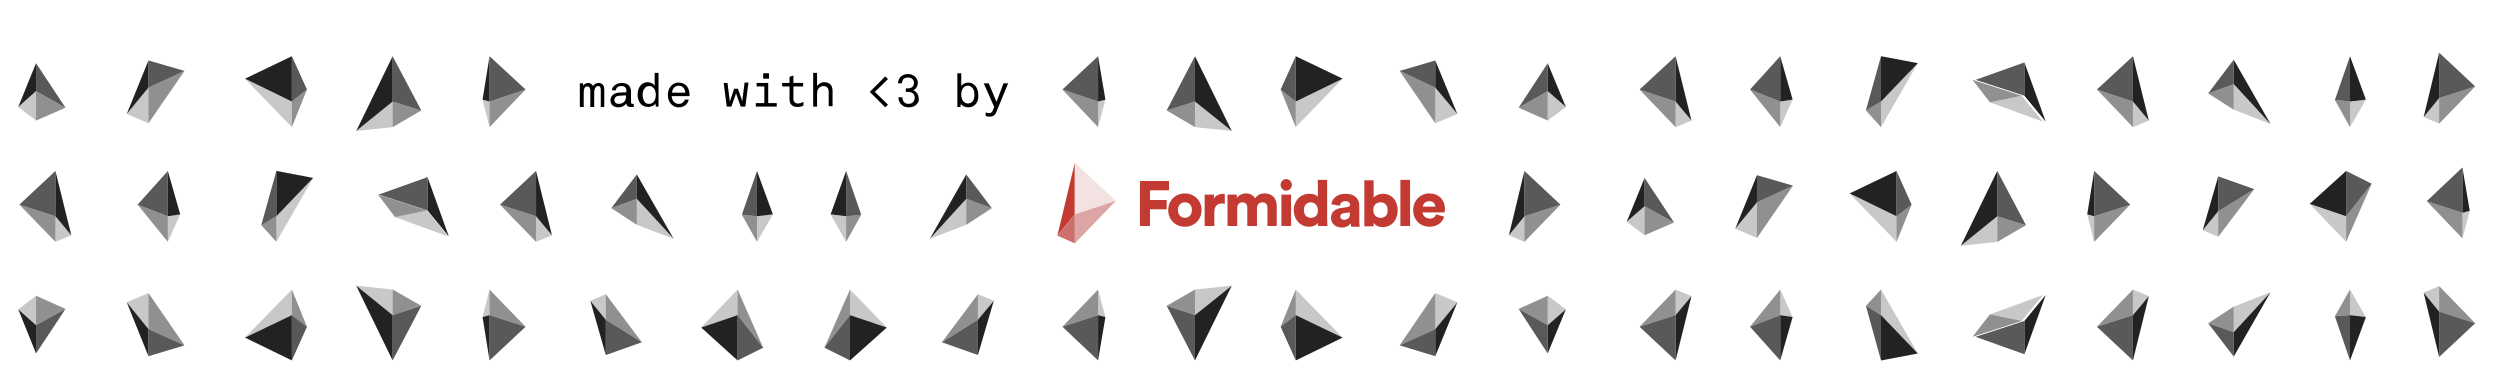
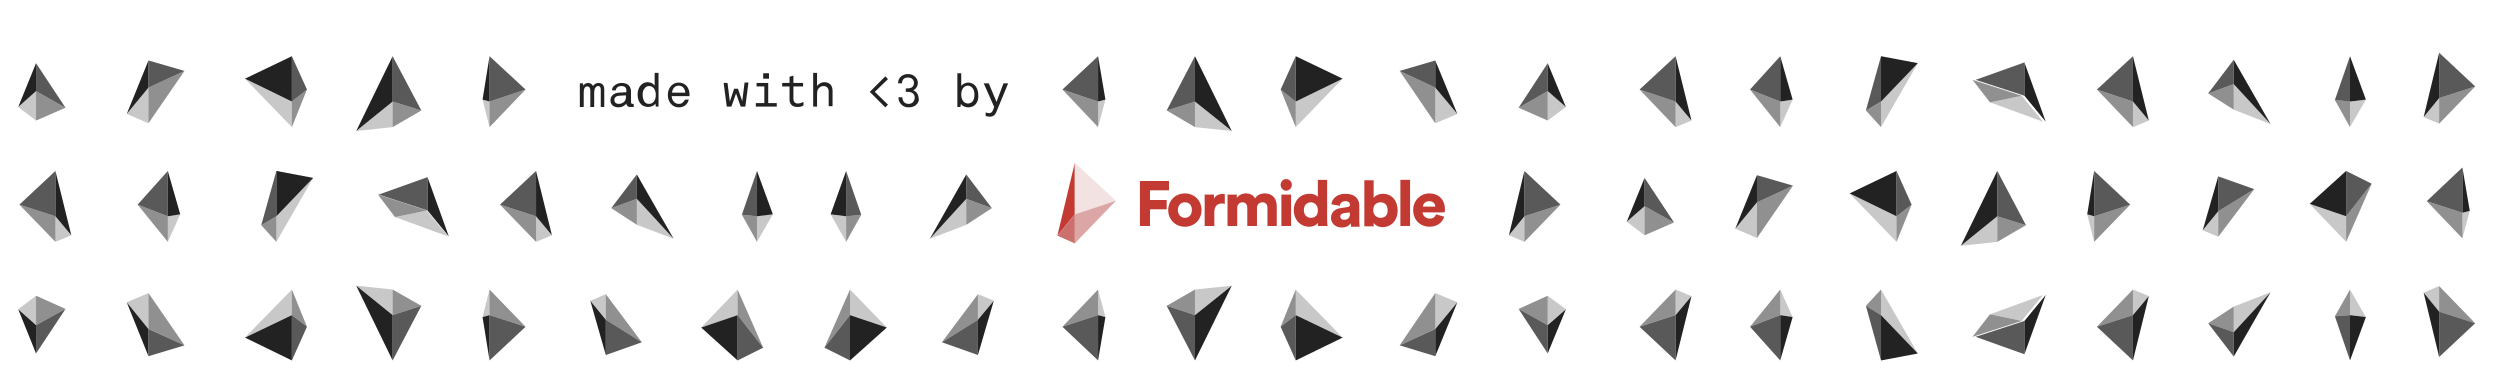
<svg xmlns="http://www.w3.org/2000/svg" version="1.1" x="0px" y="0px" viewBox="0 0 645 100" style="enable-background:new 0 0 645 100;" xml:space="preserve">
  <g id="foots">
    <polygon style="fill:#232222;" points="9.3,16.3 4.7,27.6 9.3,23.5" />
    <polygon style="opacity:0.75;fill:#232222;" points="9.3,16.3 16.9,27.8 9.3,23.5" />
    <polygon style="opacity:0.5;fill:#232222;" points="9.3,31.1 16.9,27.8 9.3,23.5" />
    <polygon style="opacity:0.25;fill:#232222;" points="4.7,27.6 9.3,23.5 9.3,31.1" />
    <polygon style="fill:#232222;" points="38.3,15.6 32.7,29.4 38.3,22.6" />
    <polygon style="opacity:0.75;fill:#232222;" points="38.3,15.6 47.6,18.3 38.3,22.6" />
    <polygon style="opacity:0.5;fill:#232222;" points="38.3,31.8 47.6,18.3 38.3,22.6" />
    <polygon style="opacity:0.25;fill:#232222;" points="32.7,29.4 38.3,22.6 38.3,31.8" />
    <polygon style="fill:#232222;" points="75.3,14.5 63.2,20.3 75.3,26.2" />
    <polygon style="opacity:0.75;fill:#232222;" points="75.3,14.5 79.2,23.1 75.3,26.2" />
    <polygon style="opacity:0.5;fill:#232222;" points="75.3,32.8 79.2,23.1 75.3,26.2" />
    <polygon style="opacity:0.25;fill:#232222;" points="63.2,20.3 75.3,26.2 75.3,32.8" />
    <polygon style="fill:#232222;" points="101.3,14.5 91.9,33.8 101.3,26.2" />
    <polygon style="opacity:0.75;fill:#232222;" points="101.3,14.5 108.7,28.5 101.3,26.2" />
    <polygon style="opacity:0.5;fill:#232222;" points="101.3,32.8 108.7,28.5 101.3,26.2" />
    <polygon style="opacity:0.25;fill:#232222;" points="91.9,33.8 101.3,26.2 101.3,32.8" />
    <polygon style="fill:#232222;" points="126.3,14.5 124.5,25.7 126.3,26.2" />
    <polygon style="opacity:0.75;fill:#232222;" points="126.3,14.5 135.6,23.1 126.3,26.2" />
    <polygon style="opacity:0.5;fill:#232222;" points="126.3,32.8 135.6,23.1 126.3,26.2" />
    <polygon style="opacity:0.25;fill:#232222;" points="124.5,25.7 126.3,26.2 126.3,32.8" />
    <polygon style="fill:#232222;" points="195.3,44.1 199.4,55.3 195.3,55.8" />
    <polygon style="opacity:0.75;fill:#232222;" points="195.3,44.1 191.4,55.4 195.3,55.8" />
    <polygon style="opacity:0.5;fill:#232222;" points="195.3,62.4 191.4,55.4 195.3,55.8" />
    <polygon style="opacity:0.25;fill:#232222;" points="199.4,55.3 195.3,55.8 195.3,62.4" />
    <polygon style="fill:#232222;" points="164.3,45 173.8,61.6 164.3,51.3" />
    <polygon style="opacity:0.75;fill:#232222;" points="164.3,45 157.7,53.7 164.3,51.3" />
    <polygon style="opacity:0.5;fill:#232222;" points="164.3,58 157.7,53.7 164.3,51.3" />
    <polygon style="opacity:0.25;fill:#232222;" points="173.8,61.6 164.3,51.3 164.3,58" />
    <polygon style="fill:#232222;" points="138.3,44.1 142.4,60.7 138.3,55.8" />
    <polygon style="opacity:0.75;fill:#232222;" points="138.3,44.1 129,52.8 138.3,55.8" />
    <polygon style="opacity:0.5;fill:#232222;" points="138.3,62.4 129,52.8 138.3,55.8" />
    <polygon style="opacity:0.25;fill:#232222;" points="142.4,60.7 138.3,55.8 138.3,62.4" />
    <polygon style="fill:#232222;" points="110.3,45.7 115.8,61 110.3,54.3" />
    <polygon style="opacity:0.75;fill:#232222;" points="110.3,45.7 97.7,50.2 110.3,54.3" />
    <polygon style="opacity:0.5;fill:#232222;" points="101.9,56 97.5,50.2 110.1,54.3" />
    <polygon style="opacity:0.25;fill:#232222;" points="115.6,61 110.1,54.3 101.9,56" />
    <polygon style="fill:#232222;" points="71.3,44.1 80.8,45.9 71.3,55.8" />
    <polygon style="opacity:0.75;fill:#232222;" points="71.3,44.1 67.4,58.1 71.3,55.8" />
    <polygon style="opacity:0.5;fill:#232222;" points="71.3,62.4 67.4,58.1 71.3,55.8" />
    <polygon style="opacity:0.25;fill:#232222;" points="80.8,45.9 71.3,55.8 71.3,62.4" />
    <polygon style="fill:#232222;" points="43.3,44.1 46.5,55.3 43.3,55.8" />
    <polygon style="opacity:0.75;fill:#232222;" points="43.3,44.1 35.5,52.8 43.3,55.8" />
    <polygon style="opacity:0.5;fill:#232222;" points="43.3,62.4 35.5,52.8 43.3,55.8" />
    <polygon style="opacity:0.25;fill:#232222;" points="46.5,55.3 43.3,55.8 43.3,62.4" />
    <polygon style="fill:#232222;" points="14.3,44.1 18.4,60.7 14.3,55.8" />
    <polygon style="opacity:0.75;fill:#232222;" points="14.3,44.1 5,52.8 14.3,55.8" />
    <polygon style="opacity:0.5;fill:#232222;" points="14.3,62.4 5,52.8 14.3,55.8" />
    <polygon style="opacity:0.25;fill:#232222;" points="18.4,60.7 14.3,55.8 14.3,62.4" />
    <polygon style="fill:#232222;" points="9.3,91.2 4.7,79.8 9.3,83.9" />
    <polygon style="opacity:0.75;fill:#232222;" points="9.3,91.2 16.9,79.7 9.3,83.9" />
    <polygon style="opacity:0.5;fill:#232222;" points="9.3,76.3 16.9,79.7 9.3,83.9" />
    <polygon style="opacity:0.25;fill:#232222;" points="4.7,79.8 9.3,83.9 9.3,76.3" />
    <polygon style="fill:#232222;" points="38.3,91.9 32.7,78 38.3,84.9" />
    <polygon style="opacity:0.75;fill:#232222;" points="38.3,91.9 47.6,89.1 38.3,84.9" />
    <polygon style="opacity:0.5;fill:#232222;" points="38.3,75.6 47.6,89.1 38.3,84.9" />
    <polygon style="opacity:0.25;fill:#232222;" points="32.7,78 38.3,84.9 38.3,75.6" />
    <polygon style="fill:#232222;" points="75.3,93 63.2,87.1 75.3,81.3" />
    <polygon style="opacity:0.75;fill:#232222;" points="75.3,93 79.2,84.3 75.3,81.3" />
    <polygon style="opacity:0.5;fill:#232222;" points="75.3,74.7 79.2,84.3 75.3,81.3" />
    <polygon style="opacity:0.25;fill:#232222;" points="63.2,87.1 75.3,81.3 75.3,74.7" />
    <polygon style="fill:#232222;" points="101.3,93 91.9,73.7 101.3,81.3" />
    <polygon style="opacity:0.75;fill:#232222;" points="101.3,93 108.7,78.9 101.3,81.3" />
    <polygon style="opacity:0.5;fill:#232222;" points="101.3,74.7 108.7,78.9 101.3,81.3" />
    <polygon style="opacity:0.25;fill:#232222;" points="91.9,73.7 101.3,81.3 101.3,74.7" />
    <polygon style="fill:#232222;" points="126.3,93 124.5,81.8 126.3,81.3" />
    <polygon style="opacity:0.75;fill:#232222;" points="126.3,93 135.6,84.3 126.3,81.3" />
    <polygon style="opacity:0.5;fill:#232222;" points="126.3,74.7 135.6,84.3 126.3,81.3" />
    <polygon style="opacity:0.25;fill:#232222;" points="124.5,81.8 126.3,81.3 126.3,74.7" />
    <polygon style="fill:#232222;" points="156.3,91.6 152.3,77.6 156.3,82.5" />
    <polygon style="opacity:0.75;fill:#232222;" points="156.3,91.6 165.6,88.3 156.3,82.5" />
    <polygon style="opacity:0.5;fill:#232222;" points="156.3,75.9 165.6,88.3 156.3,82.5" />
    <polygon style="opacity:0.25;fill:#232222;" points="152.3,77.6 156.3,82.5 156.3,75.9" />
    <polygon style="fill:#232222;" points="190.3,93 180.9,84.5 190.3,81.3" />
    <polygon style="opacity:0.75;fill:#232222;" points="190.3,93 196.9,89.7 190.3,81.3" />
    <polygon style="opacity:0.5;fill:#232222;" points="190.3,74.7 196.9,89.7 190.3,81.3" />
    <polygon style="opacity:0.25;fill:#232222;" points="180.9,84.5 190.3,81.3 190.3,74.7" />
    <polygon style="fill:#232222;" points="606.3,14.5 610.4,25.7 606.3,26.2" />
    <polygon style="opacity:0.75;fill:#232222;" points="606.3,14.5 602.4,25.8 606.3,26.2" />
    <polygon style="opacity:0.5;fill:#232222;" points="606.3,32.8 602.4,25.8 606.3,26.2" />
    <polygon style="opacity:0.25;fill:#232222;" points="610.4,25.7 606.3,26.2 606.3,32.8" />
    <polygon style="fill:#232222;" points="576.3,15.4 585.8,32 576.3,21.7" />
    <polygon style="opacity:0.75;fill:#232222;" points="576.3,15.4 569.7,24.1 576.3,21.7" />
    <polygon style="opacity:0.5;fill:#232222;" points="576.3,28.3 569.7,24.1 576.3,21.7" />
    <polygon style="opacity:0.25;fill:#232222;" points="585.8,32 576.3,21.7 576.3,28.3" />
    <polygon style="fill:#232222;" points="550.3,14.5 554.4,31.1 550.3,26.2" />
    <polygon style="opacity:0.75;fill:#232222;" points="550.3,14.5 541,23.1 550.3,26.2" />
    <polygon style="opacity:0.5;fill:#232222;" points="550.3,32.8 541,23.1 550.3,26.2" />
    <polygon style="opacity:0.25;fill:#232222;" points="554.4,31.1 550.3,26.2 550.3,32.8" />
    <polygon style="fill:#232222;" points="522.3,16.1 527.8,31.4 522.3,24.7" />
    <polygon style="opacity:0.75;fill:#232222;" points="522.3,16.1 509.7,20.6 522.3,24.7" />
    <polygon style="opacity:0.5;fill:#232222;" points="513.4,26.4 508.9,20.6 521.6,24.7" />
    <polygon style="opacity:0.25;fill:#232222;" points="527.1,31.4 521.6,24.7 513.4,26.4" />
    <polygon style="fill:#232222;" points="485.3,14.5 494.8,16.3 485.3,26.2" />
    <polygon style="opacity:0.75;fill:#232222;" points="485.3,14.5 481.4,28.5 485.3,26.2" />
    <polygon style="opacity:0.5;fill:#232222;" points="485.3,32.8 481.4,28.5 485.3,26.2" />
    <polygon style="opacity:0.25;fill:#232222;" points="494.8,16.3 485.3,26.2 485.3,32.8" />
    <polygon style="fill:#232222;" points="459.3,14.5 462.5,25.7 459.3,26.2" />
    <polygon style="opacity:0.75;fill:#232222;" points="459.3,14.5 451.5,23.1 459.3,26.2" />
    <polygon style="opacity:0.5;fill:#232222;" points="459.3,32.8 451.5,23.1 459.3,26.2" />
    <polygon style="opacity:0.25;fill:#232222;" points="462.5,25.7 459.3,26.2 459.3,32.8" />
    <polygon style="fill:#232222;" points="432.3,14.5 436.4,31.1 432.3,26.2" />
    <polygon style="opacity:0.75;fill:#232222;" points="432.3,14.5 423,23.1 432.3,26.2" />
    <polygon style="opacity:0.5;fill:#232222;" points="432.3,32.8 423,23.1 432.3,26.2" />
    <polygon style="opacity:0.25;fill:#232222;" points="436.4,31.1 432.3,26.2 432.3,32.8" />
    <polygon style="fill:#232222;" points="399.3,16.3 404,27.6 399.3,23.5" />
    <polygon style="opacity:0.75;fill:#232222;" points="399.3,16.3 391.8,27.8 399.3,23.5" />
    <polygon style="opacity:0.5;fill:#232222;" points="399.3,31.1 391.8,27.8 399.3,23.5" />
    <polygon style="opacity:0.25;fill:#232222;" points="404,27.6 399.3,23.5 399.3,31.1" />
    <polygon style="fill:#232222;" points="370.3,15.6 376,29.4 370.3,22.6" />
    <polygon style="opacity:0.75;fill:#232222;" points="370.3,15.6 361.1,18.3 370.3,22.6" />
    <polygon style="opacity:0.5;fill:#232222;" points="370.3,31.8 361.1,18.3 370.3,22.6" />
    <polygon style="opacity:0.25;fill:#232222;" points="376,29.4 370.3,22.6 370.3,31.8" />
    <polygon style="fill:#232222;" points="334.3,14.5 346.4,20.3 334.3,26.2" />
    <polygon style="opacity:0.75;fill:#232222;" points="334.3,14.5 330.4,23.1 334.3,26.2" />
    <polygon style="opacity:0.5;fill:#232222;" points="334.3,32.8 330.4,23.1 334.3,26.2" />
    <polygon style="opacity:0.25;fill:#232222;" points="346.4,20.3 334.3,26.2 334.3,32.8" />
    <polygon style="fill:#232222;" points="308.3,14.5 317.8,33.8 308.3,26.2" />
    <polygon style="opacity:0.75;fill:#232222;" points="308.3,14.5 301,28.5 308.3,26.2" />
    <polygon style="opacity:0.5;fill:#232222;" points="308.3,32.8 301,28.5 308.3,26.2" />
    <polygon style="opacity:0.25;fill:#232222;" points="317.8,33.8 308.3,26.2 308.3,32.8" />
    <polygon style="fill:#232222;" points="283.3,14.5 285.2,25.7 283.3,26.2" />
    <polygon style="opacity:0.75;fill:#232222;" points="283.3,14.5 274.1,23.1 283.3,26.2" />
    <polygon style="opacity:0.5;fill:#232222;" points="283.3,32.8 274.1,23.1 283.3,26.2" />
    <polygon style="opacity:0.25;fill:#232222;" points="285.2,25.7 283.3,26.2 283.3,32.8" />
    <polygon style="fill:#232222;" points="218.3,44.1 214.3,55.3 218.3,55.8" />
    <polygon style="opacity:0.75;fill:#232222;" points="218.3,44.1 222.2,55.4 218.3,55.8" />
    <polygon style="opacity:0.5;fill:#232222;" points="218.3,62.4 222.2,55.4 218.3,55.8" />
    <polygon style="opacity:0.25;fill:#232222;" points="214.3,55.3 218.3,55.8 218.3,62.4" />
    <polygon style="fill:#232222;" points="249.3,45 239.9,61.6 249.3,51.3" />
    <polygon style="opacity:0.75;fill:#232222;" points="249.3,45 255.9,53.7 249.3,51.3" />
    <polygon style="opacity:0.5;fill:#232222;" points="249.3,58 255.9,53.7 249.3,51.3" />
    <polygon style="opacity:0.25;fill:#232222;" points="239.9,61.6 249.3,51.3 249.3,58" />
    <polygon style="fill:#232222;" points="393.3,44.1 389.3,60.7 393.3,55.8" />
    <polygon style="opacity:0.75;fill:#232222;" points="393.3,44.1 402.6,52.8 393.3,55.8" />
    <polygon style="opacity:0.5;fill:#232222;" points="393.3,62.4 402.6,52.8 393.3,55.8" />
    <polygon style="opacity:0.25;fill:#232222;" points="389.3,60.7 393.3,55.8 393.3,62.4" />
    <polygon style="fill:#232222;" points="424.3,45.9 419.7,57.2 424.3,53.2" />
    <polygon style="opacity:0.75;fill:#232222;" points="424.3,45.9 431.9,57.4 424.3,53.2" />
    <polygon style="opacity:0.5;fill:#232222;" points="424.3,60.7 431.9,57.4 424.3,53.2" />
    <polygon style="opacity:0.25;fill:#232222;" points="419.7,57.2 424.3,53.2 424.3,60.7" />
    <polygon style="fill:#232222;" points="453.3,45.2 447.7,59 453.3,52.2" />
    <polygon style="opacity:0.75;fill:#232222;" points="453.3,45.2 462.6,47.9 453.3,52.2" />
    <polygon style="opacity:0.5;fill:#232222;" points="453.3,61.4 462.6,47.9 453.3,52.2" />
    <polygon style="opacity:0.25;fill:#232222;" points="447.7,59 453.3,52.2 453.3,61.4" />
    <polygon style="fill:#232222;" points="489.3,44.1 477.2,49.9 489.3,55.8" />
    <polygon style="opacity:0.75;fill:#232222;" points="489.3,44.1 493.2,52.8 489.3,55.8" />
    <polygon style="opacity:0.5;fill:#232222;" points="489.3,62.4 493.2,52.8 489.3,55.8" />
    <polygon style="opacity:0.25;fill:#232222;" points="477.2,49.9 489.3,55.8 489.3,62.4" />
    <polygon style="fill:#232222;" points="515.3,44.1 505.9,63.4 515.3,55.8" />
    <polygon style="opacity:0.75;fill:#232222;" points="515.3,44.1 522.7,58.1 515.3,55.8" />
    <polygon style="opacity:0.5;fill:#232222;" points="515.3,62.4 522.7,58.1 515.3,55.8" />
    <polygon style="opacity:0.25;fill:#232222;" points="505.9,63.4 515.3,55.8 515.3,62.4" />
    <polygon style="fill:#232222;" points="540.3,44.1 538.5,55.3 540.3,55.8" />
    <polygon style="opacity:0.75;fill:#232222;" points="540.3,44.1 549.6,52.8 540.3,55.8" />
    <polygon style="opacity:0.5;fill:#232222;" points="540.3,62.4 549.6,52.8 540.3,55.8" />
    <polygon style="opacity:0.25;fill:#232222;" points="538.5,55.3 540.3,55.8 540.3,62.4" />
    <polygon style="fill:#232222;" points="572.3,45.5 568.3,59.4 572.3,54.5" />
    <polygon style="opacity:0.75;fill:#232222;" points="572.3,45.5 581.6,48.8 572.3,54.5" />
    <polygon style="opacity:0.5;fill:#232222;" points="572.3,61.1 581.6,48.8 572.3,54.5" />
    <polygon style="opacity:0.25;fill:#232222;" points="568.3,59.4 572.3,54.5 572.3,61.1" />
    <polygon style="fill:#232222;" points="605.3,44.1 595.9,52.6 605.3,55.8" />
    <polygon style="opacity:0.75;fill:#232222;" points="605.3,44.1 611.9,47.4 605.3,55.8" />
    <polygon style="opacity:0.5;fill:#232222;" points="605.3,62.4 611.9,47.4 605.3,55.8" />
    <polygon style="opacity:0.25;fill:#232222;" points="595.9,52.6 605.3,55.8 605.3,62.4" />
    <polygon style="fill:#232222;" points="606.3,93 610.4,81.8 606.3,81.3" />
    <polygon style="opacity:0.75;fill:#232222;" points="606.3,93 602.4,81.6 606.3,81.3" />
    <polygon style="opacity:0.5;fill:#232222;" points="606.3,74.7 602.4,81.6 606.3,81.3" />
    <polygon style="opacity:0.25;fill:#232222;" points="610.4,81.8 606.3,81.3 606.3,74.7" />
    <polygon style="fill:#232222;" points="576.3,92 585.8,75.4 576.3,85.7" />
    <polygon style="opacity:0.75;fill:#232222;" points="576.3,92 569.7,83.4 576.3,85.7" />
    <polygon style="opacity:0.5;fill:#232222;" points="576.3,79.1 569.7,83.4 576.3,85.7" />
    <polygon style="opacity:0.25;fill:#232222;" points="585.8,75.4 576.3,85.7 576.3,79.1" />
    <polygon style="fill:#232222;" points="550.3,93 554.4,76.4 550.3,81.3" />
    <polygon style="opacity:0.75;fill:#232222;" points="550.3,93 541,84.3 550.3,81.3" />
    <polygon style="opacity:0.5;fill:#232222;" points="550.3,74.7 541,84.3 550.3,81.3" />
    <polygon style="opacity:0.25;fill:#232222;" points="554.4,76.4 550.3,81.3 550.3,74.7" />
    <polygon style="fill:#232222;" points="522.3,91.4 527.8,76.1 522.3,82.8" />
    <polygon style="opacity:0.75;fill:#232222;" points="522.3,91.4 509.7,86.9 522.3,82.8" />
    <polygon style="opacity:0.5;fill:#232222;" points="513.4,81.1 508.9,86.9 521.6,82.8" />
    <polygon style="opacity:0.25;fill:#232222;" points="527.1,76.1 521.6,82.8 513.4,81.1" />
    <polygon style="fill:#232222;" points="485.3,93 494.8,91.2 485.3,81.3" />
    <polygon style="opacity:0.75;fill:#232222;" points="485.3,93 481.4,78.9 485.3,81.3" />
    <polygon style="opacity:0.5;fill:#232222;" points="485.3,74.7 481.4,78.9 485.3,81.3" />
    <polygon style="opacity:0.25;fill:#232222;" points="494.8,91.2 485.3,81.3 485.3,74.7" />
    <polygon style="fill:#232222;" points="459.3,93 462.5,81.8 459.3,81.3" />
    <polygon style="opacity:0.75;fill:#232222;" points="459.3,93 451.5,84.3 459.3,81.3" />
    <polygon style="opacity:0.5;fill:#232222;" points="459.3,74.7 451.5,84.3 459.3,81.3" />
    <polygon style="opacity:0.25;fill:#232222;" points="462.5,81.8 459.3,81.3 459.3,74.7" />
    <polygon style="fill:#232222;" points="432.3,93 436.4,76.4 432.3,81.3" />
    <polygon style="opacity:0.75;fill:#232222;" points="432.3,93 423,84.3 432.3,81.3" />
    <polygon style="opacity:0.5;fill:#232222;" points="432.3,74.7 423,84.3 432.3,81.3" />
    <polygon style="opacity:0.25;fill:#232222;" points="436.4,76.4 432.3,81.3 432.3,74.7" />
    <polygon style="fill:#232222;" points="399.3,91.2 404,79.8 399.3,83.9" />
    <polygon style="opacity:0.75;fill:#232222;" points="399.3,91.2 391.8,79.7 399.3,83.9" />
    <polygon style="opacity:0.5;fill:#232222;" points="399.3,76.3 391.8,79.7 399.3,83.9" />
    <polygon style="opacity:0.25;fill:#232222;" points="404,79.8 399.3,83.9 399.3,76.3" />
    <polygon style="fill:#232222;" points="370.3,91.9 376,78 370.3,84.9" />
    <polygon style="opacity:0.75;fill:#232222;" points="370.3,91.9 361.1,89.1 370.3,84.9" />
    <polygon style="opacity:0.5;fill:#232222;" points="370.3,75.6 361.1,89.1 370.3,84.9" />
    <polygon style="opacity:0.25;fill:#232222;" points="376,78 370.3,84.9 370.3,75.6" />
    <polygon style="fill:#232222;" points="334.3,93 346.4,87.1 334.3,81.3" />
    <polygon style="opacity:0.75;fill:#232222;" points="334.3,93 330.4,84.3 334.3,81.3" />
    <polygon style="opacity:0.5;fill:#232222;" points="334.3,74.7 330.4,84.3 334.3,81.3" />
    <polygon style="opacity:0.25;fill:#232222;" points="346.4,87.1 334.3,81.3 334.3,74.7" />
    <polygon style="fill:#232222;" points="308.3,93 317.8,73.7 308.3,81.3" />
    <polygon style="opacity:0.75;fill:#232222;" points="308.3,93 301,78.9 308.3,81.3" />
    <polygon style="opacity:0.5;fill:#232222;" points="308.3,74.7 301,78.9 308.3,81.3" />
    <polygon style="opacity:0.25;fill:#232222;" points="317.8,73.7 308.3,81.3 308.3,74.7" />
    <polygon style="fill:#232222;" points="283.3,93 285.2,81.8 283.3,81.3" />
    <polygon style="opacity:0.75;fill:#232222;" points="283.3,93 274.1,84.3 283.3,81.3" />
    <polygon style="opacity:0.5;fill:#232222;" points="283.3,74.7 274.1,84.3 283.3,81.3" />
    <polygon style="opacity:0.25;fill:#232222;" points="285.2,81.8 283.3,81.3 283.3,74.7" />
    <polygon style="fill:#232222;" points="252.3,91.6 256.4,77.6 252.3,82.5" />
    <polygon style="opacity:0.75;fill:#232222;" points="252.3,91.6 243,88.3 252.3,82.5" />
    <polygon style="opacity:0.5;fill:#232222;" points="252.3,75.9 243,88.3 252.3,82.5" />
    <polygon style="opacity:0.25;fill:#232222;" points="256.4,77.6 252.3,82.5 252.3,75.9" />
    <polygon style="fill:#232222;" points="219.3,93 228.8,84.5 219.3,81.3" />
    <polygon style="opacity:0.75;fill:#232222;" points="219.3,93 212.7,89.7 219.3,81.3" />
    <polygon style="opacity:0.5;fill:#232222;" points="219.3,74.7 212.7,89.7 219.3,81.3" />
    <polygon style="opacity:0.25;fill:#232222;" points="228.8,84.5 219.3,81.3 219.3,74.7" />
    <polygon style="fill:#232222;" points="629.3,92.1 625.3,75.5 629.3,80.4" />
    <polygon style="opacity:0.75;fill:#232222;" points="629.3,92.1 638.6,83.4 629.3,80.4" />
    <polygon style="opacity:0.5;fill:#232222;" points="629.3,73.8 638.6,83.4 629.3,80.4" />
    <polygon style="opacity:0.25;fill:#232222;" points="625.3,75.5 629.3,80.4 629.3,73.8" />
    <polygon style="fill:#232222;" points="635.3,43.2 637.2,54.4 635.3,54.9" />
    <polygon style="opacity:0.75;fill:#232222;" points="635.3,43.2 626.1,51.9 635.3,54.9" />
    <polygon style="opacity:0.5;fill:#232222;" points="635.3,61.5 626.1,51.9 635.3,54.9" />
    <polygon style="opacity:0.25;fill:#232222;" points="637.2,54.4 635.3,54.9 635.3,61.5" />
    <polygon style="fill:#232222;" points="629.3,13.6 625.3,30.2 629.3,25.3" />
    <polygon style="opacity:0.75;fill:#232222;" points="629.3,13.6 638.6,22.3 629.3,25.3" />
    <polygon style="opacity:0.5;fill:#232222;" points="629.3,31.9 638.6,22.3 629.3,25.3" />
    <polygon style="opacity:0.25;fill:#232222;" points="625.3,30.2 629.3,25.3 629.3,31.9" />
    <g>
      <g>
        <polygon style="fill:#C33A32;" points="296.7,49.1 301.6,49.1 301.6,46.7 294.1,46.7 294.1,58.3 296.7,58.3 296.7,54 301,54 301,51.6         296.7,51.6" />
        <path style="fill:#C33A32;" d="M305.7,49.9c-2.4,0-4.3,1.8-4.3,4.3c0,2.5,1.9,4.3,4.3,4.3c2.4,0,4.3-1.8,4.3-4.3         C310,51.7,308.1,49.9,305.7,49.9z M305.7,56.2c-0.9,0-1.8-0.7-1.8-2c0-1.4,0.9-2,1.8-2c1,0,1.8,0.6,1.8,2         C307.5,55.6,306.6,56.2,305.7,56.2z" />
        <path style="fill:#C33A32;" d="M313.2,51.3v-1.1h-2.4v8.1h2.5v-3.6c0-1.6,0.9-2.2,1.9-2.2c0.2,0,0.5,0,0.8,0.1v-2.5c-0.2,0-0.4-0.1-0.7-0.1         C314.7,50.1,313.6,50.3,313.2,51.3z" />
        <path style="fill:#C33A32;" d="M326.3,49.9c-1.1,0-1.9,0.4-2.5,1.3c-0.4-0.8-1.2-1.3-2.4-1.3c-0.9,0-1.9,0.5-2.3,1.2v-0.9h-2.4v8.1h2.5         v-4.7c0-0.7,0.5-1.4,1.3-1.4c0.9,0,1.3,0.6,1.3,1.4v4.7h2.5v-4.7c0-0.7,0.5-1.4,1.4-1.4c0.9,0,1.3,0.6,1.3,1.4v4.7h2.4V53         C329.3,50.8,327.9,49.9,326.3,49.9z" />
        <rect x="330.6" y="50.2" style="fill:#C33A32;" width="2.5" height="8.1" />
        <path style="fill:#C33A32;" d="M331.8,46.2c-0.8,0-1.4,0.7-1.4,1.5c0,0.8,0.7,1.5,1.4,1.5c0.8,0,1.5-0.7,1.5-1.5         C333.3,46.9,332.7,46.2,331.8,46.2z" />
        <path style="fill:#C33A32;" d="M342.5,46.4H340v4.4c-0.2-0.3-0.8-0.8-2.2-0.8c-2.3,0-4,1.8-4,4.2c0,2.5,1.7,4.3,4,4.3c1,0,1.8-0.4,2.2-1         c0,0.3,0,0.7,0.1,0.8h2.4c0-0.2-0.1-0.7-0.1-1.5V46.4z M338.2,56.2c-1,0-1.8-0.7-1.8-2c0-1.4,0.9-2,1.8-2s1.8,0.7,1.8,2         C340.1,55.6,339.2,56.2,338.2,56.2z" />
        <path style="fill:#C33A32;" d="M350.7,53.1c0-1.7-1-3.1-3.6-3.1c-2.4,0-3.5,1.5-3.6,2.7l2.2,0.4c0-0.6,0.5-1.2,1.4-1.2         c0.8,0,1.2,0.4,1.2,0.9c0,0.3-0.1,0.5-0.6,0.6l-1.9,0.3c-1.3,0.2-2.4,1-2.4,2.5c0,1.3,1,2.5,2.8,2.5c1.1,0,1.9-0.5,2.3-1.1         c0,0.6,0.1,0.9,0.1,0.9h2.2c0-0.1-0.1-0.6-0.1-1.3V53.1z M348.3,55.1c0,1.3-0.8,1.6-1.5,1.6c-0.7,0-1-0.4-1-0.8         c0-0.6,0.4-0.8,0.9-0.9l1.5-0.2V55.1z" />
        <path style="fill:#C33A32;" d="M356.8,50c-1.1,0-2,0.5-2.4,1v-4.5H352v11.9h2.4v-0.9c0.4,0.6,1.2,1.1,2.3,1.1c2.3,0,3.9-1.8,3.9-4.3         C360.6,51.8,359.1,50,356.8,50z M356.2,56.2c-1,0-1.9-0.7-1.9-2c0-1.4,0.9-2,1.9-2c1,0,1.8,0.6,1.8,2         C358.1,55.6,357.2,56.2,356.2,56.2z" />
        <rect x="361.3" y="46.4" style="fill:#C33A32;" width="2.5" height="11.9" />
        <path style="fill:#C33A32;" d="M372.8,54.1c0-2.6-1.6-4.2-4.1-4.2c-2.1,0-4.1,1.7-4.1,4.3c0,2.7,2,4.3,4.2,4.3c2.1,0,3.4-1.2,3.8-2.6         l-2.1-0.6c-0.2,0.6-0.7,1.1-1.6,1.1c-1,0-1.8-0.7-1.9-1.6h5.7C372.7,54.8,372.8,54.4,372.8,54.1z M367.1,53.3         c0-0.6,0.6-1.4,1.6-1.4c1.2,0,1.6,0.8,1.6,1.4H367.1z" />
      </g>
      <polygon style="fill:#C33A32;" points="277.3,42 272.8,60.8 277.3,55.3" />
      <polygon style="fill:#F2E2E1;" points="277.3,42 287.9,51.8 277.3,55.3" />
      <polygon style="fill:#DBA6A5;" points="277.3,62.8 287.9,51.8 277.3,55.3" />
      <polygon style="fill:#CC706D;" points="272.8,60.8 277.3,55.3 277.3,62.8" />
    </g>
    <g>
      <g>
        <rect x="144.8" y="18.8" style="fill:none;" width="120.1" height="15.7" />
-         <path d="M155,27.5v-4.3c0-0.5-0.1-1-0.7-1c-0.3,0-0.4,0.1-0.6,0.3c-0.3,0.3-0.4,0.9-0.4,1.5v3.6h-1v-4.2c0-0.6-0.2-1.1-0.8-1.1         c-0.7,0-0.9,0.7-0.9,1.6v3.7h-1v-6.1h0.8l0.1,0.6c0.2-0.4,0.7-0.7,1.3-0.7c0.6,0,1.1,0.5,1.2,0.8c0.3-0.5,0.8-0.8,1.4-0.8         c1.1,0,1.5,0.8,1.5,1.6v4.6H155z" />
-         <path d="M162.5,27.6c-0.5,0-0.9-0.4-0.9-0.9h0c-0.4,0.6-1.2,1-2,1c-1.5,0-2.1-0.9-2.1-1.8c0-0.9,0.6-1.9,2.2-2l1.9-0.1v-0.4         c0-0.3,0-0.6-0.3-0.9c-0.2-0.2-0.5-0.3-1-0.3c-0.6,0-0.9,0.2-1.1,0.4c-0.2,0.2-0.3,0.4-0.3,0.7h-1c0-0.5,0.2-0.9,0.6-1.2         c0.4-0.4,1.1-0.7,1.9-0.7c1.2,0,1.9,0.5,2.2,1.2c0.1,0.3,0.2,0.6,0.2,0.9v2.9c0,0.3,0.2,0.4,0.4,0.4c0.1,0,0.3,0,0.3,0v0.8         C162.9,27.6,162.7,27.6,162.5,27.6z M161.5,24.6l-1.7,0.1c-0.6,0-1.3,0.3-1.3,1.1c0,0.5,0.3,1,1.2,1c0.5,0,0.9-0.2,1.3-0.5         c0.4-0.4,0.5-0.9,0.5-1.4V24.6z" />
-         <path d="M169.2,27.5l-0.1-0.8c-0.3,0.6-1.2,0.9-1.9,0.9c-0.7,0-1.4-0.3-1.8-0.7c-0.6-0.6-0.9-1.5-0.9-2.5c0-1,0.3-1.9,0.9-2.5         c0.4-0.4,1-0.7,1.7-0.7c0.8,0,1.5,0.4,1.8,0.9v-3.3h1v8.7H169.2z M168.5,22.6c-0.2-0.2-0.6-0.4-1-0.4c-0.5,0-0.9,0.2-1.1,0.5         c-0.5,0.5-0.6,1.1-0.6,1.8c0,0.7,0.2,1.4,0.6,1.9c0.3,0.3,0.6,0.4,1.1,0.4c0.4,0,0.8-0.2,1-0.4c0.5-0.4,0.7-1.2,0.7-1.9         S169,23,168.5,22.6z" />
-         <path d="M173.3,24.8c0,0.5,0.2,1.1,0.6,1.5c0.3,0.3,0.7,0.5,1.2,0.5c0.5,0,0.8-0.1,1.1-0.4c0.2-0.2,0.4-0.4,0.5-0.7h1         c-0.3,1.3-1.3,2-2.6,2c-0.8,0-1.4-0.3-1.9-0.8c-0.6-0.6-0.9-1.5-0.9-2.4c0-0.9,0.3-1.8,0.9-2.4c0.5-0.5,1.1-0.8,1.9-0.8         c0.8,0,1.4,0.3,1.9,0.7c0.6,0.6,0.9,1.5,0.9,2.4v0.4H173.3z M176.3,22.6c-0.3-0.3-0.7-0.5-1.2-0.5c-1.2,0-1.7,1.1-1.7,1.8h3.4         C176.8,23.4,176.6,23,176.3,22.6z" />
-         <path d="M192.3,27.5h-1.2l-1.2-3.4l-1.2,3.4h-1.2l-0.8-6.1h1l0.6,4.8l1.1-3.3h1l1.1,3.2l0.6-4.8h1L192.3,27.5z" />
-         <path d="M195,27.5v-0.9h2.2v-4.3h-2v-0.9h3v5.2h2.2v0.9H195z M196.9,20.3v-1.4h1.5v1.4H196.9z" />
-         <path d="M205.7,27.6c-1.4,0-2-0.9-2-1.9v-3.4h-1.9v-0.9h1.9v-1.6l1-0.3v1.9h2.5v0.9h-2.5v3.3c0,0.6,0.4,1.1,1.1,1.1         c0.6,0,1-0.2,1.5-0.4v0.9C206.9,27.5,206.4,27.6,205.7,27.6z" />
-         <path d="M213.8,27.5v-3.8c0-0.9-0.4-1.5-1.4-1.5c-0.6,0-1.1,0.4-1.4,0.9c-0.2,0.4-0.2,1.1-0.2,1.6v2.8h-1v-8.7h1v3.4         c0.4-0.6,1.2-1,1.8-1c1.4,0,2.2,0.8,2.2,2.2v4H213.8z" />
-         <path d="M225.7,23.7l3.4,3.3l-0.7,0.7l-4-4l4-4l0.7,0.7L225.7,23.7z" />
-         <path d="M236.5,26.9c-0.4,0.5-1.1,0.8-2.1,0.8c-0.8,0-1.5-0.3-1.9-0.8c-0.4-0.4-0.7-1-0.7-1.8h1c0,0.5,0.2,0.9,0.4,1.2         c0.3,0.3,0.6,0.5,1.2,0.5c0.5,0,1-0.2,1.2-0.5c0.2-0.3,0.4-0.6,0.4-1.1c0-1-0.7-1.5-1.8-1.5h-0.5v-0.9h0.5c1,0,1.6-0.5,1.6-1.4         c0-0.4-0.1-0.7-0.4-1c-0.2-0.2-0.6-0.4-1.1-0.4c-0.5,0-0.8,0.1-1.1,0.3c-0.3,0.3-0.5,0.7-0.5,1.2h-1c0-0.8,0.3-1.4,0.8-1.8         c0.5-0.4,1.1-0.6,1.8-0.6c0.7,0,1.4,0.3,1.8,0.7c0.4,0.4,0.7,0.9,0.7,1.6c0,0.8-0.5,1.6-1.2,1.9c0.9,0.3,1.4,1.2,1.4,2         C237.2,25.9,236.9,26.5,236.5,26.9z" />
-         <path d="M251.6,27c-0.4,0.4-1,0.7-1.8,0.7c-0.7,0-1.5-0.3-1.9-0.9l-0.1,0.8H247v-8.7h1v3.3c0.3-0.5,1.1-0.9,1.8-0.9         c0.7,0,1.3,0.3,1.7,0.7c0.6,0.6,0.9,1.5,0.9,2.5C252.5,25.5,252.2,26.4,251.6,27z M250.8,22.6c-0.3-0.3-0.6-0.5-1.1-0.5         c-0.4,0-0.8,0.2-1,0.4c-0.5,0.4-0.7,1.2-0.7,1.9s0.2,1.5,0.7,1.9c0.2,0.2,0.6,0.4,1,0.4c0.5,0,0.9-0.2,1.1-0.4         c0.5-0.5,0.6-1.2,0.6-1.9C251.4,23.8,251.3,23.1,250.8,22.6z" />
-         <path d="M257.1,28.8c-0.3,0.8-0.8,1.3-1.7,1.3c-0.5,0-0.9-0.1-1.1-0.2V29c0,0,0.5,0.2,0.9,0.2c0.4,0,0.7-0.2,0.9-0.6l0.4-1         l-2.7-6.1h1.3l2,4.8l1.8-4.8h1.2L257.1,28.8z" />
+         <path style="fill:#232222;" d="M155,27.5v-4.3c0-0.5-0.1-1-0.7-1c-0.3,0-0.4,0.1-0.6,0.3c-0.3,0.3-0.4,0.9-0.4,1.5v3.6h-1v-4.2c0-0.6-0.2-1.1-0.8-1.1         c-0.7,0-0.9,0.7-0.9,1.6v3.7h-1v-6.1h0.8l0.1,0.6c0.2-0.4,0.7-0.7,1.3-0.7c0.6,0,1.1,0.5,1.2,0.8c0.3-0.5,0.8-0.8,1.4-0.8         c1.1,0,1.5,0.8,1.5,1.6v4.6H155z" />
+         <path style="fill:#232222;" d="M162.5,27.6c-0.5,0-0.9-0.4-0.9-0.9h0c-0.4,0.6-1.2,1-2,1c-1.5,0-2.1-0.9-2.1-1.8c0-0.9,0.6-1.9,2.2-2l1.9-0.1v-0.4         c0-0.3,0-0.6-0.3-0.9c-0.2-0.2-0.5-0.3-1-0.3c-0.6,0-0.9,0.2-1.1,0.4c-0.2,0.2-0.3,0.4-0.3,0.7h-1c0-0.5,0.2-0.9,0.6-1.2         c0.4-0.4,1.1-0.7,1.9-0.7c1.2,0,1.9,0.5,2.2,1.2c0.1,0.3,0.2,0.6,0.2,0.9v2.9c0,0.3,0.2,0.4,0.4,0.4c0.1,0,0.3,0,0.3,0v0.8         C162.9,27.6,162.7,27.6,162.5,27.6z M161.5,24.6l-1.7,0.1c-0.6,0-1.3,0.3-1.3,1.1c0,0.5,0.3,1,1.2,1c0.5,0,0.9-0.2,1.3-0.5         c0.4-0.4,0.5-0.9,0.5-1.4V24.6z" />
+         <path style="fill:#232222;" d="M169.2,27.5l-0.1-0.8c-0.3,0.6-1.2,0.9-1.9,0.9c-0.7,0-1.4-0.3-1.8-0.7c-0.6-0.6-0.9-1.5-0.9-2.5c0-1,0.3-1.9,0.9-2.5         c0.4-0.4,1-0.7,1.7-0.7c0.8,0,1.5,0.4,1.8,0.9v-3.3h1v8.7H169.2z M168.5,22.6c-0.2-0.2-0.6-0.4-1-0.4c-0.5,0-0.9,0.2-1.1,0.5         c-0.5,0.5-0.6,1.1-0.6,1.8c0,0.7,0.2,1.4,0.6,1.9c0.3,0.3,0.6,0.4,1.1,0.4c0.4,0,0.8-0.2,1-0.4c0.5-0.4,0.7-1.2,0.7-1.9         S169,23,168.5,22.6z" />
+         <path style="fill:#232222;" d="M173.3,24.8c0,0.5,0.2,1.1,0.6,1.5c0.3,0.3,0.7,0.5,1.2,0.5c0.5,0,0.8-0.1,1.1-0.4c0.2-0.2,0.4-0.4,0.5-0.7h1         c-0.3,1.3-1.3,2-2.6,2c-0.8,0-1.4-0.3-1.9-0.8c-0.6-0.6-0.9-1.5-0.9-2.4c0-0.9,0.3-1.8,0.9-2.4c0.5-0.5,1.1-0.8,1.9-0.8         c0.8,0,1.4,0.3,1.9,0.7c0.6,0.6,0.9,1.5,0.9,2.4v0.4H173.3z M176.3,22.6c-0.3-0.3-0.7-0.5-1.2-0.5c-1.2,0-1.7,1.1-1.7,1.8h3.4         C176.8,23.4,176.6,23,176.3,22.6z" />
+         <path style="fill:#232222;" d="M192.3,27.5h-1.2l-1.2-3.4l-1.2,3.4h-1.2l-0.8-6.1h1l0.6,4.8l1.1-3.3h1l1.1,3.2l0.6-4.8h1L192.3,27.5z" />
+         <path style="fill:#232222;" d="M195,27.5v-0.9h2.2v-4.3h-2v-0.9h3v5.2h2.2v0.9H195z M196.9,20.3v-1.4h1.5v1.4H196.9z" />
+         <path style="fill:#232222;" d="M205.7,27.6c-1.4,0-2-0.9-2-1.9v-3.4h-1.9v-0.9h1.9v-1.6l1-0.3v1.9h2.5v0.9h-2.5v3.3c0,0.6,0.4,1.1,1.1,1.1         c0.6,0,1-0.2,1.5-0.4v0.9C206.9,27.5,206.4,27.6,205.7,27.6z" />
+         <path style="fill:#232222;" d="M213.8,27.5v-3.8c0-0.9-0.4-1.5-1.4-1.5c-0.6,0-1.1,0.4-1.4,0.9c-0.2,0.4-0.2,1.1-0.2,1.6v2.8h-1v-8.7h1v3.4         c0.4-0.6,1.2-1,1.8-1c1.4,0,2.2,0.8,2.2,2.2v4H213.8z" />
+         <path style="fill:#232222;" d="M225.7,23.7l3.4,3.3l-0.7,0.7l-4-4l4-4l0.7,0.7L225.7,23.7z" />
+         <path style="fill:#232222;" d="M236.5,26.9c-0.4,0.5-1.1,0.8-2.1,0.8c-0.8,0-1.5-0.3-1.9-0.8c-0.4-0.4-0.7-1-0.7-1.8h1c0,0.5,0.2,0.9,0.4,1.2         c0.3,0.3,0.6,0.5,1.2,0.5c0.5,0,1-0.2,1.2-0.5c0.2-0.3,0.4-0.6,0.4-1.1c0-1-0.7-1.5-1.8-1.5h-0.5v-0.9h0.5c1,0,1.6-0.5,1.6-1.4         c0-0.4-0.1-0.7-0.4-1c-0.2-0.2-0.6-0.4-1.1-0.4c-0.5,0-0.8,0.1-1.1,0.3c-0.3,0.3-0.5,0.7-0.5,1.2h-1c0-0.8,0.3-1.4,0.8-1.8         c0.5-0.4,1.1-0.6,1.8-0.6c0.7,0,1.4,0.3,1.8,0.7c0.4,0.4,0.7,0.9,0.7,1.6c0,0.8-0.5,1.6-1.2,1.9c0.9,0.3,1.4,1.2,1.4,2         C237.2,25.9,236.9,26.5,236.5,26.9z" />
+         <path style="fill:#232222;" d="M251.6,27c-0.4,0.4-1,0.7-1.8,0.7c-0.7,0-1.5-0.3-1.9-0.9l-0.1,0.8H247v-8.7h1v3.3c0.3-0.5,1.1-0.9,1.8-0.9         c0.7,0,1.3,0.3,1.7,0.7c0.6,0.6,0.9,1.5,0.9,2.5C252.5,25.5,252.2,26.4,251.6,27z M250.8,22.6c-0.3-0.3-0.6-0.5-1.1-0.5         c-0.4,0-0.8,0.2-1,0.4c-0.5,0.4-0.7,1.2-0.7,1.9s0.2,1.5,0.7,1.9c0.2,0.2,0.6,0.4,1,0.4c0.5,0,0.9-0.2,1.1-0.4         c0.5-0.5,0.6-1.2,0.6-1.9C251.4,23.8,251.3,23.1,250.8,22.6z" />
+         <path style="fill:#232222;" d="M257.1,28.8c-0.3,0.8-0.8,1.3-1.7,1.3c-0.5,0-0.9-0.1-1.1-0.2V29c0,0,0.5,0.2,0.9,0.2c0.4,0,0.7-0.2,0.9-0.6l0.4-1         l-2.7-6.1h1.3l2,4.8l1.8-4.8h1.2L257.1,28.8z" />
      </g>
    </g>
  </g>
</svg>
